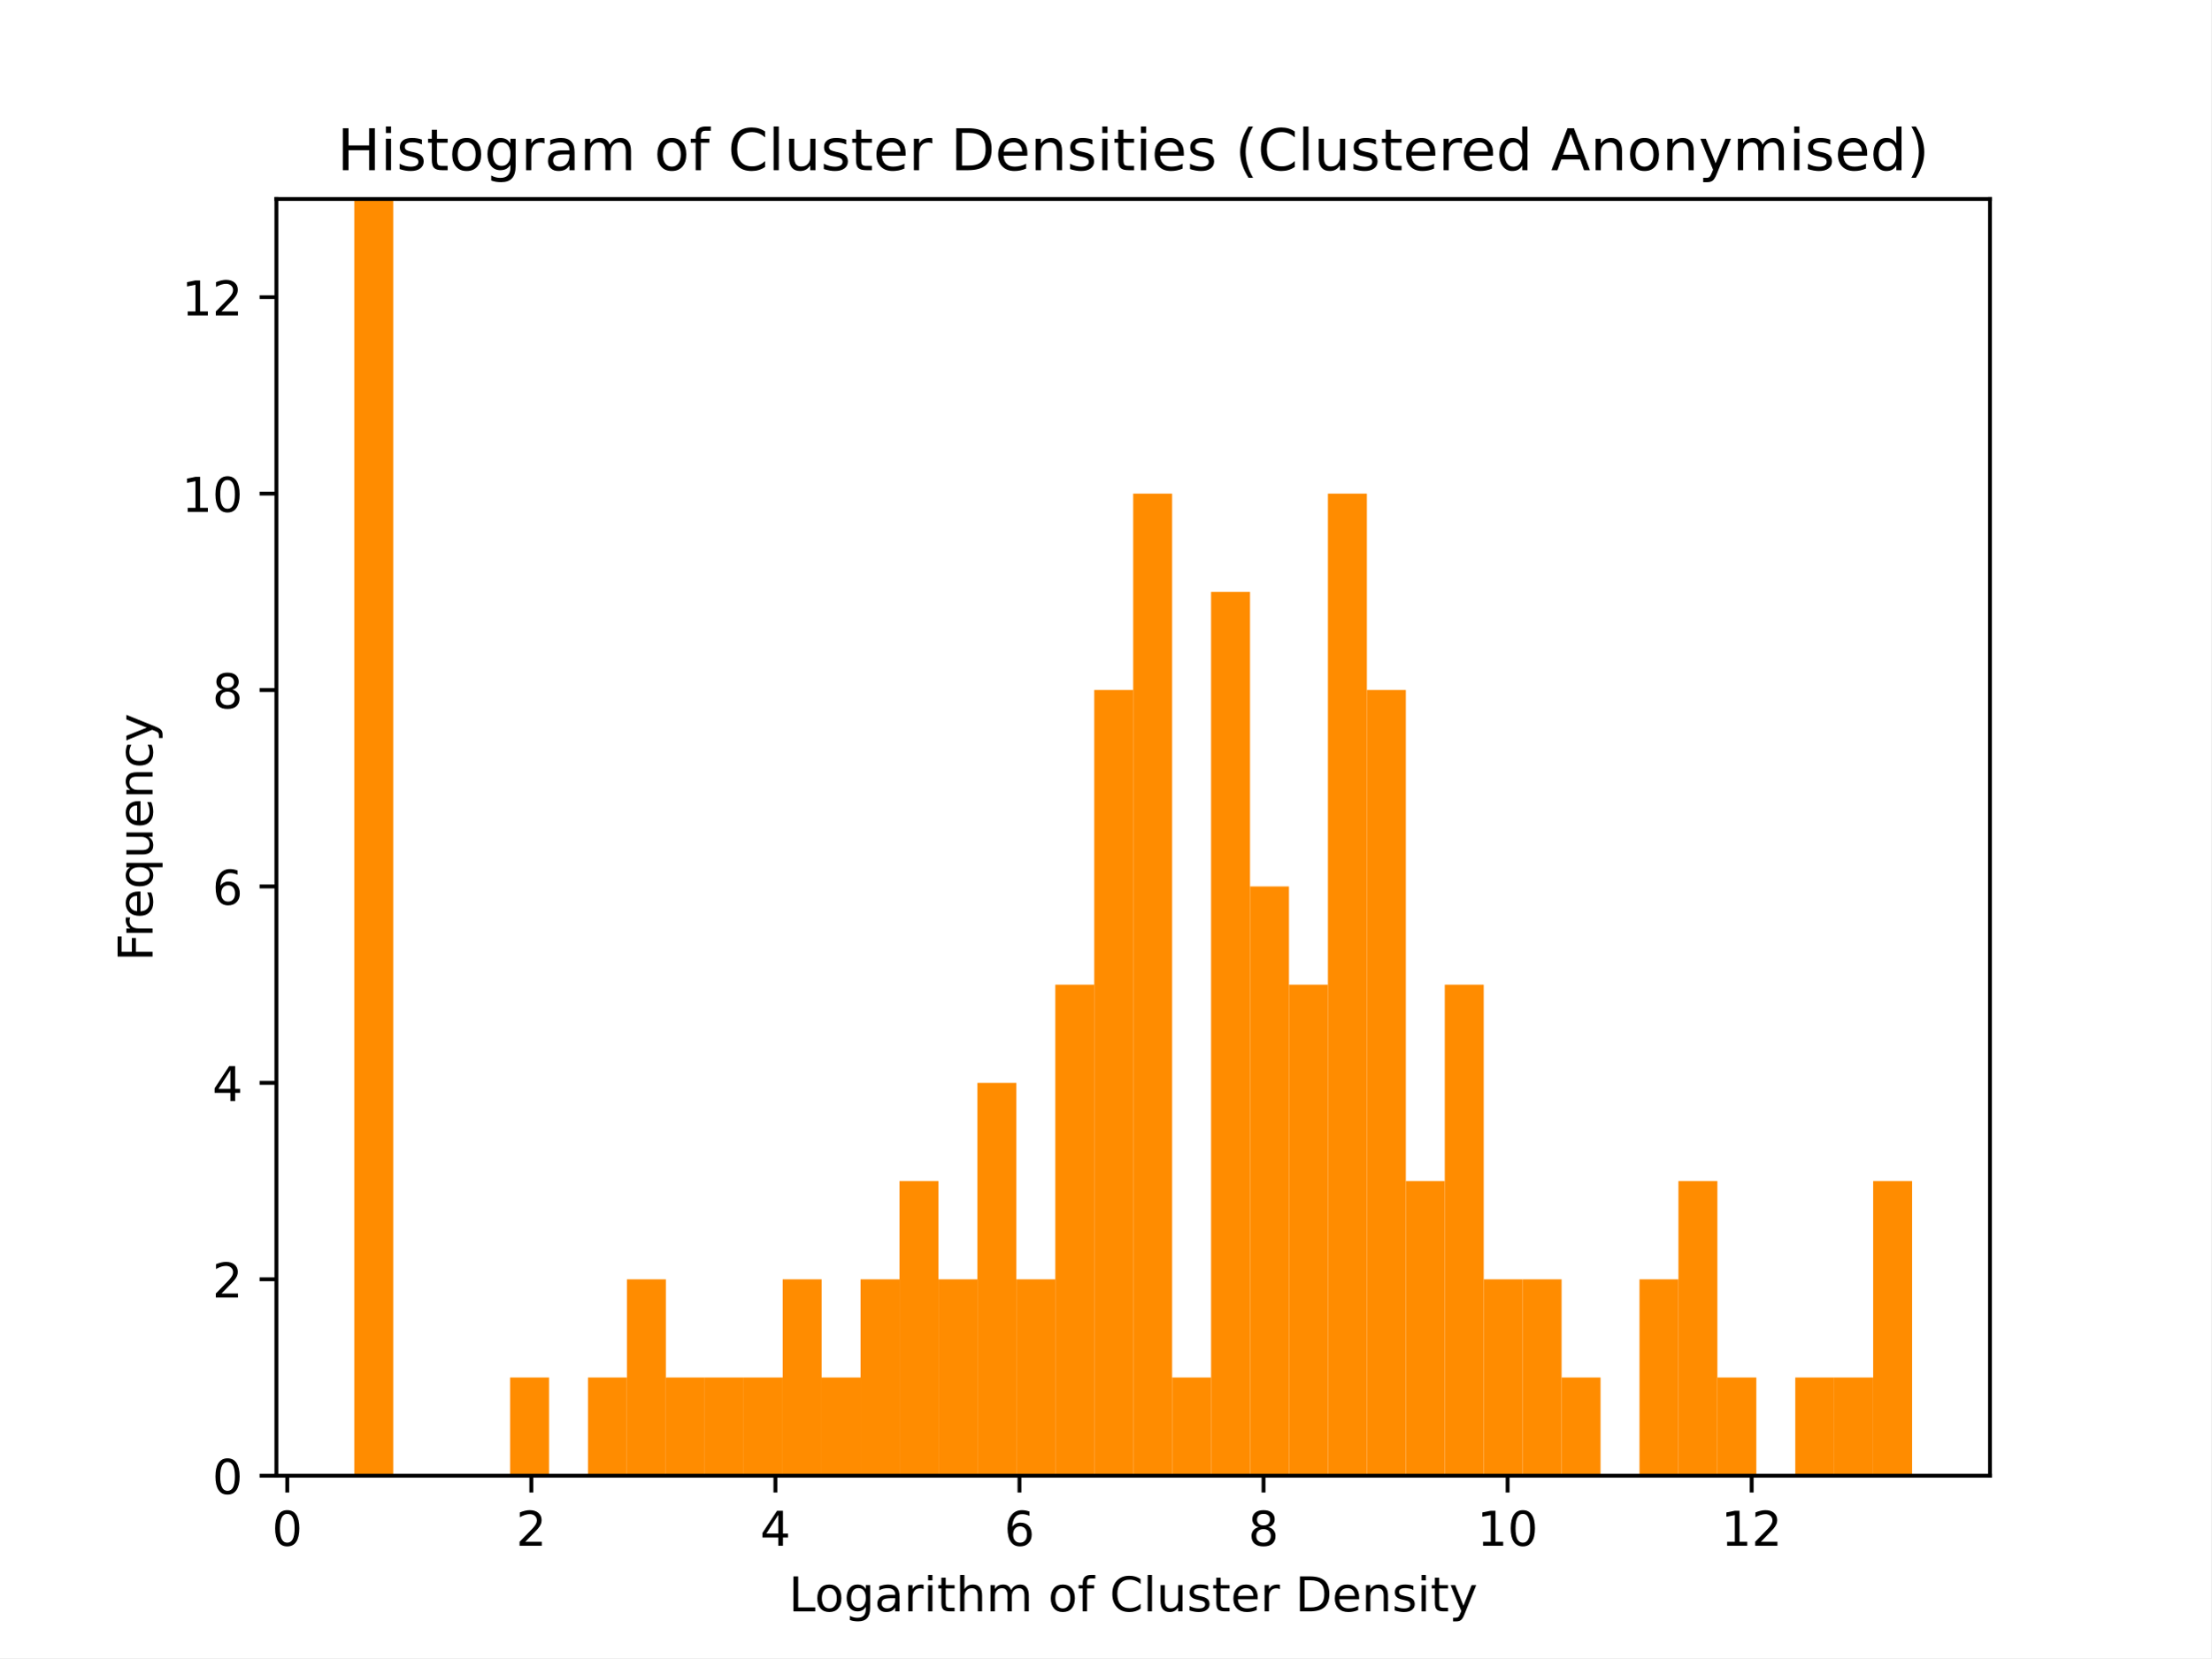
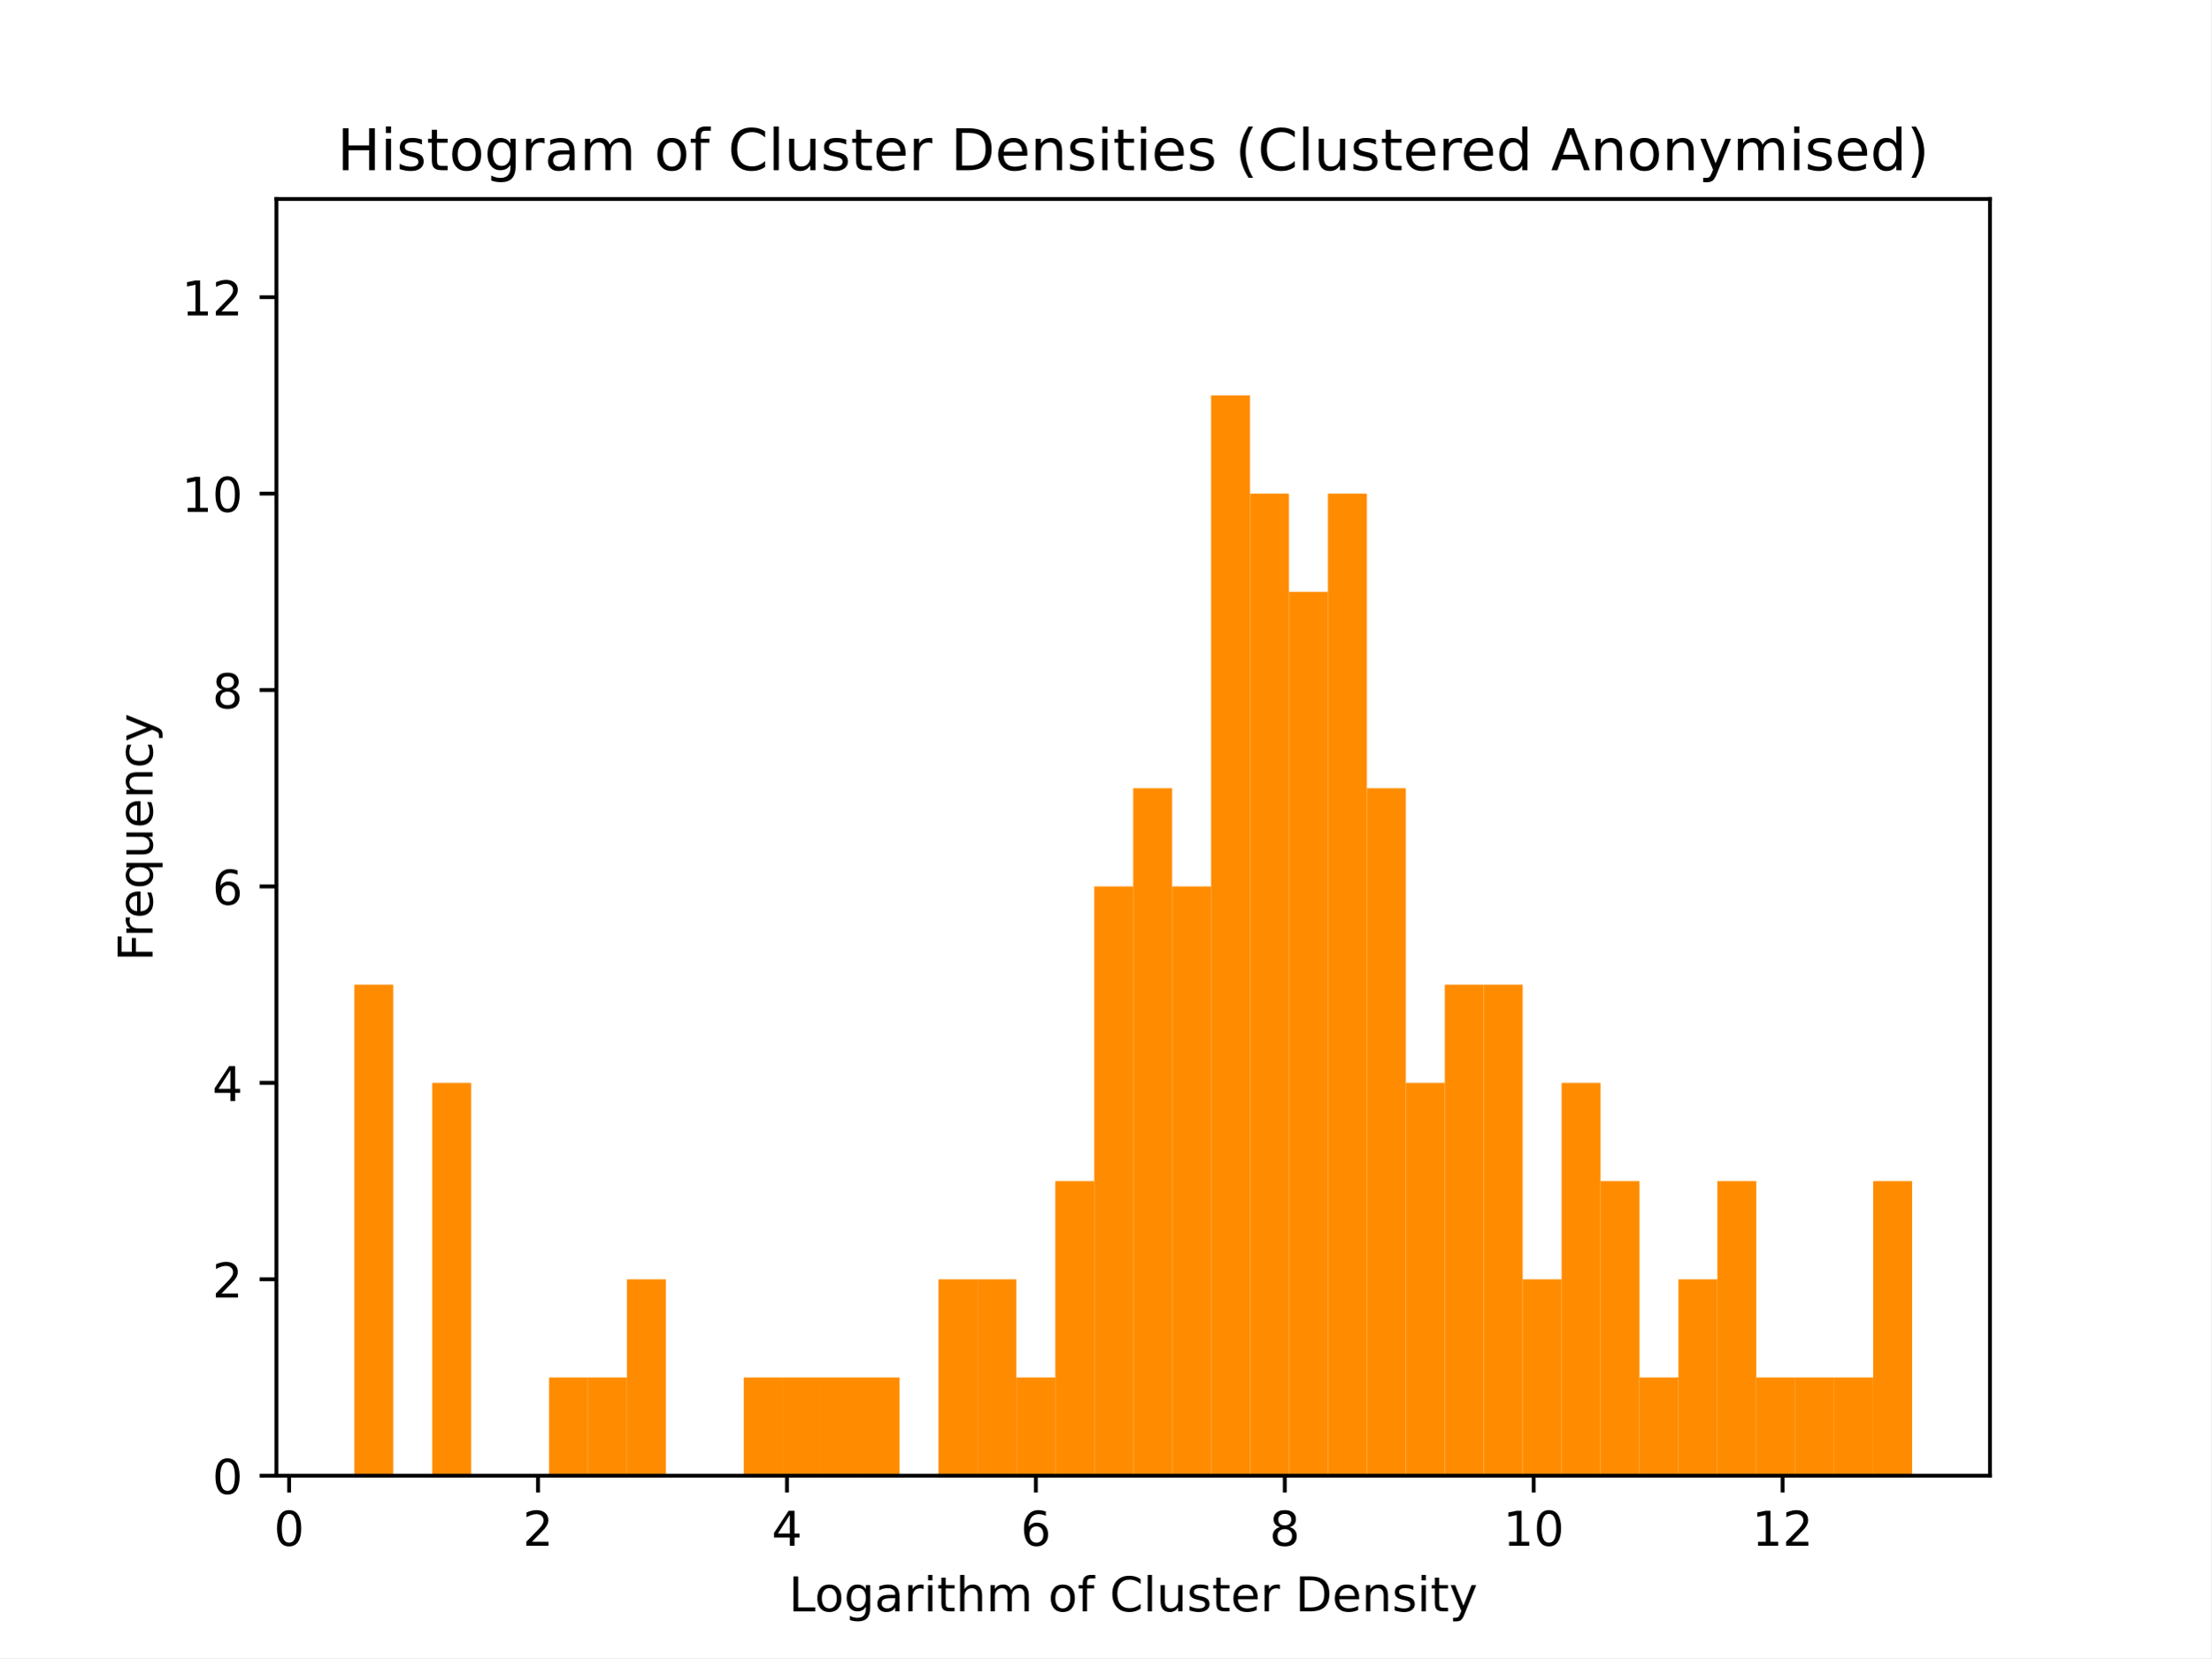
<svg xmlns="http://www.w3.org/2000/svg" xmlns:xlink="http://www.w3.org/1999/xlink" width="460.8pt" height="345.6pt" viewBox="0 0 460.8 345.6" version="1.1">
  <defs>
    <style type="text/css">*{stroke-linejoin: round; stroke-linecap: butt}</style>
  </defs>
  <g id="figure_1">
    <g id="patch_1">
      <path d="M 0 345.6  L 460.8 345.6  L 460.8 0  L 0 0  z " style="fill: #ffffff" />
    </g>
    <g id="axes_1">
      <g id="patch_2">
        <path d="M 57.6 307.584  L 414.72 307.584  L 414.72 41.472  L 57.6 41.472  z " style="fill: #ffffff" />
      </g>
      <g id="patch_3">
-         <path d="M 73.833 307.584  L 81.949 307.584  L 81.949 -19.938  L 73.833 -19.938  z " clip-path="url(#p5f535745c9)" style="fill: #ff8c00" />
+         <path d="M 73.833 307.584  L 81.949 307.584  L 81.949 205.233  L 73.833 205.233  z " clip-path="url(#pe7fdf847cd)" style="fill: #ff8c00" />
      </g>
      <g id="patch_4">
-         <path d="M 81.949 307.584  L 90.065 307.584  L 90.065 307.584  L 81.949 307.584  z " clip-path="url(#p5f535745c9)" style="fill: #ff8c00" />
+         <path d="M 81.949 307.584  L 90.065 307.584  L 90.065 307.584  L 81.949 307.584  z " clip-path="url(#pe7fdf847cd)" style="fill: #ff8c00" />
      </g>
      <g id="patch_5">
-         <path d="M 90.065 307.584  L 98.182 307.584  L 98.182 307.584  L 90.065 307.584  z " clip-path="url(#p5f535745c9)" style="fill: #ff8c00" />
+         <path d="M 90.065 307.584  L 98.182 307.584  L 98.182 225.703  L 90.065 225.703  z " clip-path="url(#pe7fdf847cd)" style="fill: #ff8c00" />
      </g>
      <g id="patch_6">
-         <path d="M 98.182 307.584  L 106.298 307.584  L 106.298 307.584  L 98.182 307.584  z " clip-path="url(#p5f535745c9)" style="fill: #ff8c00" />
+         <path d="M 98.182 307.584  L 106.298 307.584  L 106.298 307.584  L 98.182 307.584  z " clip-path="url(#pe7fdf847cd)" style="fill: #ff8c00" />
      </g>
      <g id="patch_7">
-         <path d="M 106.298 307.584  L 114.415 307.584  L 114.415 287.114  L 106.298 287.114  z " clip-path="url(#p5f535745c9)" style="fill: #ff8c00" />
+         <path d="M 106.298 307.584  L 114.415 307.584  L 114.415 307.584  L 106.298 307.584  z " clip-path="url(#pe7fdf847cd)" style="fill: #ff8c00" />
      </g>
      <g id="patch_8">
-         <path d="M 114.415 307.584  L 122.531 307.584  L 122.531 307.584  L 114.415 307.584  z " clip-path="url(#p5f535745c9)" style="fill: #ff8c00" />
+         <path d="M 114.415 307.584  L 122.531 307.584  L 122.531 287.114  L 114.415 287.114  z " clip-path="url(#pe7fdf847cd)" style="fill: #ff8c00" />
      </g>
      <g id="patch_9">
-         <path d="M 122.531 307.584  L 130.647 307.584  L 130.647 287.114  L 122.531 287.114  z " clip-path="url(#p5f535745c9)" style="fill: #ff8c00" />
+         <path d="M 122.531 307.584  L 130.647 307.584  L 130.647 287.114  L 122.531 287.114  z " clip-path="url(#pe7fdf847cd)" style="fill: #ff8c00" />
      </g>
      <g id="patch_10">
-         <path d="M 130.647 307.584  L 138.764 307.584  L 138.764 266.644  L 130.647 266.644  z " clip-path="url(#p5f535745c9)" style="fill: #ff8c00" />
+         <path d="M 130.647 307.584  L 138.764 307.584  L 138.764 266.644  L 130.647 266.644  z " clip-path="url(#pe7fdf847cd)" style="fill: #ff8c00" />
      </g>
      <g id="patch_11">
-         <path d="M 138.764 307.584  L 146.88 307.584  L 146.88 287.114  L 138.764 287.114  z " clip-path="url(#p5f535745c9)" style="fill: #ff8c00" />
+         <path d="M 138.764 307.584  L 146.88 307.584  L 146.88 307.584  L 138.764 307.584  z " clip-path="url(#pe7fdf847cd)" style="fill: #ff8c00" />
      </g>
      <g id="patch_12">
-         <path d="M 146.88 307.584  L 154.996 307.584  L 154.996 287.114  L 146.88 287.114  z " clip-path="url(#p5f535745c9)" style="fill: #ff8c00" />
+         <path d="M 146.88 307.584  L 154.996 307.584  L 154.996 307.584  L 146.88 307.584  z " clip-path="url(#pe7fdf847cd)" style="fill: #ff8c00" />
      </g>
      <g id="patch_13">
-         <path d="M 154.996 307.584  L 163.113 307.584  L 163.113 287.114  L 154.996 287.114  z " clip-path="url(#p5f535745c9)" style="fill: #ff8c00" />
+         <path d="M 154.996 307.584  L 163.113 307.584  L 163.113 287.114  L 154.996 287.114  z " clip-path="url(#pe7fdf847cd)" style="fill: #ff8c00" />
      </g>
      <g id="patch_14">
-         <path d="M 163.113 307.584  L 171.229 307.584  L 171.229 266.644  L 163.113 266.644  z " clip-path="url(#p5f535745c9)" style="fill: #ff8c00" />
+         <path d="M 163.113 307.584  L 171.229 307.584  L 171.229 287.114  L 163.113 287.114  z " clip-path="url(#pe7fdf847cd)" style="fill: #ff8c00" />
      </g>
      <g id="patch_15">
-         <path d="M 171.229 307.584  L 179.345 307.584  L 179.345 287.114  L 171.229 287.114  z " clip-path="url(#p5f535745c9)" style="fill: #ff8c00" />
+         <path d="M 171.229 307.584  L 179.345 307.584  L 179.345 287.114  L 171.229 287.114  z " clip-path="url(#pe7fdf847cd)" style="fill: #ff8c00" />
      </g>
      <g id="patch_16">
-         <path d="M 179.345 307.584  L 187.462 307.584  L 187.462 266.644  L 179.345 266.644  z " clip-path="url(#p5f535745c9)" style="fill: #ff8c00" />
+         <path d="M 179.345 307.584  L 187.462 307.584  L 187.462 287.114  L 179.345 287.114  z " clip-path="url(#pe7fdf847cd)" style="fill: #ff8c00" />
      </g>
      <g id="patch_17">
-         <path d="M 187.462 307.584  L 195.578 307.584  L 195.578 246.174  L 187.462 246.174  z " clip-path="url(#p5f535745c9)" style="fill: #ff8c00" />
+         <path d="M 187.462 307.584  L 195.578 307.584  L 195.578 307.584  L 187.462 307.584  z " clip-path="url(#pe7fdf847cd)" style="fill: #ff8c00" />
      </g>
      <g id="patch_18">
-         <path d="M 195.578 307.584  L 203.695 307.584  L 203.695 266.644  L 195.578 266.644  z " clip-path="url(#p5f535745c9)" style="fill: #ff8c00" />
+         <path d="M 195.578 307.584  L 203.695 307.584  L 203.695 266.644  L 195.578 266.644  z " clip-path="url(#pe7fdf847cd)" style="fill: #ff8c00" />
      </g>
      <g id="patch_19">
-         <path d="M 203.695 307.584  L 211.811 307.584  L 211.811 225.703  L 203.695 225.703  z " clip-path="url(#p5f535745c9)" style="fill: #ff8c00" />
+         <path d="M 203.695 307.584  L 211.811 307.584  L 211.811 266.644  L 203.695 266.644  z " clip-path="url(#pe7fdf847cd)" style="fill: #ff8c00" />
      </g>
      <g id="patch_20">
-         <path d="M 211.811 307.584  L 219.927 307.584  L 219.927 266.644  L 211.811 266.644  z " clip-path="url(#p5f535745c9)" style="fill: #ff8c00" />
+         <path d="M 211.811 307.584  L 219.927 307.584  L 219.927 287.114  L 211.811 287.114  z " clip-path="url(#pe7fdf847cd)" style="fill: #ff8c00" />
      </g>
      <g id="patch_21">
-         <path d="M 219.927 307.584  L 228.044 307.584  L 228.044 205.233  L 219.927 205.233  z " clip-path="url(#p5f535745c9)" style="fill: #ff8c00" />
+         <path d="M 219.927 307.584  L 228.044 307.584  L 228.044 246.174  L 219.927 246.174  z " clip-path="url(#pe7fdf847cd)" style="fill: #ff8c00" />
      </g>
      <g id="patch_22">
-         <path d="M 228.044 307.584  L 236.16 307.584  L 236.16 143.823  L 228.044 143.823  z " clip-path="url(#p5f535745c9)" style="fill: #ff8c00" />
+         <path d="M 228.044 307.584  L 236.16 307.584  L 236.16 184.763  L 228.044 184.763  z " clip-path="url(#pe7fdf847cd)" style="fill: #ff8c00" />
      </g>
      <g id="patch_23">
-         <path d="M 236.16 307.584  L 244.276 307.584  L 244.276 102.882  L 236.16 102.882  z " clip-path="url(#p5f535745c9)" style="fill: #ff8c00" />
+         <path d="M 236.16 307.584  L 244.276 307.584  L 244.276 164.293  L 236.16 164.293  z " clip-path="url(#pe7fdf847cd)" style="fill: #ff8c00" />
      </g>
      <g id="patch_24">
-         <path d="M 244.276 307.584  L 252.393 307.584  L 252.393 287.114  L 244.276 287.114  z " clip-path="url(#p5f535745c9)" style="fill: #ff8c00" />
+         <path d="M 244.276 307.584  L 252.393 307.584  L 252.393 184.763  L 244.276 184.763  z " clip-path="url(#pe7fdf847cd)" style="fill: #ff8c00" />
      </g>
      <g id="patch_25">
-         <path d="M 252.393 307.584  L 260.509 307.584  L 260.509 123.353  L 252.393 123.353  z " clip-path="url(#p5f535745c9)" style="fill: #ff8c00" />
+         <path d="M 252.393 307.584  L 260.509 307.584  L 260.509 82.412  L 252.393 82.412  z " clip-path="url(#pe7fdf847cd)" style="fill: #ff8c00" />
      </g>
      <g id="patch_26">
-         <path d="M 260.509 307.584  L 268.625 307.584  L 268.625 184.763  L 260.509 184.763  z " clip-path="url(#p5f535745c9)" style="fill: #ff8c00" />
+         <path d="M 260.509 307.584  L 268.625 307.584  L 268.625 102.882  L 260.509 102.882  z " clip-path="url(#pe7fdf847cd)" style="fill: #ff8c00" />
      </g>
      <g id="patch_27">
-         <path d="M 268.625 307.584  L 276.742 307.584  L 276.742 205.233  L 268.625 205.233  z " clip-path="url(#p5f535745c9)" style="fill: #ff8c00" />
+         <path d="M 268.625 307.584  L 276.742 307.584  L 276.742 123.353  L 268.625 123.353  z " clip-path="url(#pe7fdf847cd)" style="fill: #ff8c00" />
      </g>
      <g id="patch_28">
-         <path d="M 276.742 307.584  L 284.858 307.584  L 284.858 102.882  L 276.742 102.882  z " clip-path="url(#p5f535745c9)" style="fill: #ff8c00" />
+         <path d="M 276.742 307.584  L 284.858 307.584  L 284.858 102.882  L 276.742 102.882  z " clip-path="url(#pe7fdf847cd)" style="fill: #ff8c00" />
      </g>
      <g id="patch_29">
-         <path d="M 284.858 307.584  L 292.975 307.584  L 292.975 143.823  L 284.858 143.823  z " clip-path="url(#p5f535745c9)" style="fill: #ff8c00" />
+         <path d="M 284.858 307.584  L 292.975 307.584  L 292.975 164.293  L 284.858 164.293  z " clip-path="url(#pe7fdf847cd)" style="fill: #ff8c00" />
      </g>
      <g id="patch_30">
-         <path d="M 292.975 307.584  L 301.091 307.584  L 301.091 246.174  L 292.975 246.174  z " clip-path="url(#p5f535745c9)" style="fill: #ff8c00" />
+         <path d="M 292.975 307.584  L 301.091 307.584  L 301.091 225.703  L 292.975 225.703  z " clip-path="url(#pe7fdf847cd)" style="fill: #ff8c00" />
      </g>
      <g id="patch_31">
-         <path d="M 301.091 307.584  L 309.207 307.584  L 309.207 205.233  L 301.091 205.233  z " clip-path="url(#p5f535745c9)" style="fill: #ff8c00" />
+         <path d="M 301.091 307.584  L 309.207 307.584  L 309.207 205.233  L 301.091 205.233  z " clip-path="url(#pe7fdf847cd)" style="fill: #ff8c00" />
      </g>
      <g id="patch_32">
-         <path d="M 309.207 307.584  L 317.324 307.584  L 317.324 266.644  L 309.207 266.644  z " clip-path="url(#p5f535745c9)" style="fill: #ff8c00" />
+         <path d="M 309.207 307.584  L 317.324 307.584  L 317.324 205.233  L 309.207 205.233  z " clip-path="url(#pe7fdf847cd)" style="fill: #ff8c00" />
      </g>
      <g id="patch_33">
-         <path d="M 317.324 307.584  L 325.44 307.584  L 325.44 266.644  L 317.324 266.644  z " clip-path="url(#p5f535745c9)" style="fill: #ff8c00" />
+         <path d="M 317.324 307.584  L 325.44 307.584  L 325.44 266.644  L 317.324 266.644  z " clip-path="url(#pe7fdf847cd)" style="fill: #ff8c00" />
      </g>
      <g id="patch_34">
-         <path d="M 325.44 307.584  L 333.556 307.584  L 333.556 287.114  L 325.44 287.114  z " clip-path="url(#p5f535745c9)" style="fill: #ff8c00" />
+         <path d="M 325.44 307.584  L 333.556 307.584  L 333.556 225.703  L 325.44 225.703  z " clip-path="url(#pe7fdf847cd)" style="fill: #ff8c00" />
      </g>
      <g id="patch_35">
-         <path d="M 333.556 307.584  L 341.673 307.584  L 341.673 307.584  L 333.556 307.584  z " clip-path="url(#p5f535745c9)" style="fill: #ff8c00" />
+         <path d="M 333.556 307.584  L 341.673 307.584  L 341.673 246.174  L 333.556 246.174  z " clip-path="url(#pe7fdf847cd)" style="fill: #ff8c00" />
      </g>
      <g id="patch_36">
-         <path d="M 341.673 307.584  L 349.789 307.584  L 349.789 266.644  L 341.673 266.644  z " clip-path="url(#p5f535745c9)" style="fill: #ff8c00" />
+         <path d="M 341.673 307.584  L 349.789 307.584  L 349.789 287.114  L 341.673 287.114  z " clip-path="url(#pe7fdf847cd)" style="fill: #ff8c00" />
      </g>
      <g id="patch_37">
-         <path d="M 349.789 307.584  L 357.905 307.584  L 357.905 246.174  L 349.789 246.174  z " clip-path="url(#p5f535745c9)" style="fill: #ff8c00" />
+         <path d="M 349.789 307.584  L 357.905 307.584  L 357.905 266.644  L 349.789 266.644  z " clip-path="url(#pe7fdf847cd)" style="fill: #ff8c00" />
      </g>
      <g id="patch_38">
-         <path d="M 357.905 307.584  L 366.022 307.584  L 366.022 287.114  L 357.905 287.114  z " clip-path="url(#p5f535745c9)" style="fill: #ff8c00" />
+         <path d="M 357.905 307.584  L 366.022 307.584  L 366.022 246.174  L 357.905 246.174  z " clip-path="url(#pe7fdf847cd)" style="fill: #ff8c00" />
      </g>
      <g id="patch_39">
-         <path d="M 366.022 307.584  L 374.138 307.584  L 374.138 307.584  L 366.022 307.584  z " clip-path="url(#p5f535745c9)" style="fill: #ff8c00" />
+         <path d="M 366.022 307.584  L 374.138 307.584  L 374.138 287.114  L 366.022 287.114  z " clip-path="url(#pe7fdf847cd)" style="fill: #ff8c00" />
      </g>
      <g id="patch_40">
-         <path d="M 374.138 307.584  L 382.255 307.584  L 382.255 287.114  L 374.138 287.114  z " clip-path="url(#p5f535745c9)" style="fill: #ff8c00" />
+         <path d="M 374.138 307.584  L 382.255 307.584  L 382.255 287.114  L 374.138 287.114  z " clip-path="url(#pe7fdf847cd)" style="fill: #ff8c00" />
      </g>
      <g id="patch_41">
-         <path d="M 382.255 307.584  L 390.371 307.584  L 390.371 287.114  L 382.255 287.114  z " clip-path="url(#p5f535745c9)" style="fill: #ff8c00" />
+         <path d="M 382.255 307.584  L 390.371 307.584  L 390.371 287.114  L 382.255 287.114  z " clip-path="url(#pe7fdf847cd)" style="fill: #ff8c00" />
      </g>
      <g id="patch_42">
-         <path d="M 390.371 307.584  L 398.487 307.584  L 398.487 246.174  L 390.371 246.174  z " clip-path="url(#p5f535745c9)" style="fill: #ff8c00" />
+         <path d="M 390.371 307.584  L 398.487 307.584  L 398.487 246.174  L 390.371 246.174  z " clip-path="url(#pe7fdf847cd)" style="fill: #ff8c00" />
      </g>
      <g id="matplotlib.axis_1">
        <g id="xtick_1">
          <g id="line2d_1">
            <defs>
-               <path id="m9ce084d67a" d="M 0 0  L 0 3.5  " style="stroke: #000000; stroke-width: 0.8" />
+               <path id="m1bb621f918" d="M 0 0  L 0 3.5  " style="stroke: #000000; stroke-width: 0.8" />
            </defs>
            <g>
-               <use xlink:href="#m9ce084d67a" x="59.86" y="307.584" style="stroke: #000000; stroke-width: 0.8" />
+               <use xlink:href="#m1bb621f918" x="60.248" y="307.584" style="stroke: #000000; stroke-width: 0.8" />
            </g>
          </g>
          <g id="text_1">
-             <g transform="translate(56.67874 322.1824) scale(0.1 -0.1)">
+             <g transform="translate(57.06708 322.1824) scale(0.1 -0.1)">
              <defs>
                <path id="DejaVuSans-30" d="M 2034 4250  Q 1547 4250 1301 3770  Q 1056 3291 1056 2328  Q 1056 1369 1301 889  Q 1547 409 2034 409  Q 2525 409 2770 889  Q 3016 1369 3016 2328  Q 3016 3291 2770 3770  Q 2525 4250 2034 4250  z M 2034 4750  Q 2819 4750 3233 4129  Q 3647 3509 3647 2328  Q 3647 1150 3233 529  Q 2819 -91 2034 -91  Q 1250 -91 836 529  Q 422 1150 422 2328  Q 422 3509 836 4129  Q 1250 4750 2034 4750  z " transform="scale(0.015625)" />
              </defs>
              <use xlink:href="#DejaVuSans-30" />
            </g>
          </g>
        </g>
        <g id="xtick_2">
          <g id="line2d_2">
            <g>
-               <use xlink:href="#m9ce084d67a" x="110.726" y="307.584" style="stroke: #000000; stroke-width: 0.8" />
+               <use xlink:href="#m1bb621f918" x="112.124" y="307.584" style="stroke: #000000; stroke-width: 0.8" />
            </g>
          </g>
          <g id="text_2">
-             <g transform="translate(107.5446 322.1824) scale(0.1 -0.1)">
+             <g transform="translate(108.9432 322.1824) scale(0.1 -0.1)">
              <defs>
                <path id="DejaVuSans-32" d="M 1228 531  L 3431 531  L 3431 0  L 469 0  L 469 531  Q 828 903 1448 1529  Q 2069 2156 2228 2338  Q 2531 2678 2651 2914  Q 2772 3150 2772 3378  Q 2772 3750 2511 3984  Q 2250 4219 1831 4219  Q 1534 4219 1204 4116  Q 875 4013 500 3803  L 500 4441  Q 881 4594 1212 4672  Q 1544 4750 1819 4750  Q 2544 4750 2975 4387  Q 3406 4025 3406 3419  Q 3406 3131 3298 2873  Q 3191 2616 2906 2266  Q 2828 2175 2409 1742  Q 1991 1309 1228 531  z " transform="scale(0.015625)" />
              </defs>
              <use xlink:href="#DejaVuSans-32" />
            </g>
          </g>
        </g>
        <g id="xtick_3">
          <g id="line2d_3">
            <g>
-               <use xlink:href="#m9ce084d67a" x="161.592" y="307.584" style="stroke: #000000; stroke-width: 0.8" />
+               <use xlink:href="#m1bb621f918" x="164.001" y="307.584" style="stroke: #000000; stroke-width: 0.8" />
            </g>
          </g>
          <g id="text_3">
-             <g transform="translate(158.4105 322.1824) scale(0.1 -0.1)">
+             <g transform="translate(160.8193 322.1824) scale(0.1 -0.1)">
              <defs>
                <path id="DejaVuSans-34" d="M 2419 4116  L 825 1625  L 2419 1625  L 2419 4116  z M 2253 4666  L 3047 4666  L 3047 1625  L 3713 1625  L 3713 1100  L 3047 1100  L 3047 0  L 2419 0  L 2419 1100  L 313 1100  L 313 1709  L 2253 4666  z " transform="scale(0.015625)" />
              </defs>
              <use xlink:href="#DejaVuSans-34" />
            </g>
          </g>
        </g>
        <g id="xtick_4">
          <g id="line2d_4">
            <g>
-               <use xlink:href="#m9ce084d67a" x="212.458" y="307.584" style="stroke: #000000; stroke-width: 0.8" />
+               <use xlink:href="#m1bb621f918" x="215.877" y="307.584" style="stroke: #000000; stroke-width: 0.8" />
            </g>
          </g>
          <g id="text_4">
-             <g transform="translate(209.2765 322.1824) scale(0.1 -0.1)">
+             <g transform="translate(212.6954 322.1824) scale(0.1 -0.1)">
              <defs>
                <path id="DejaVuSans-36" d="M 2113 2584  Q 1688 2584 1439 2293  Q 1191 2003 1191 1497  Q 1191 994 1439 701  Q 1688 409 2113 409  Q 2538 409 2786 701  Q 3034 994 3034 1497  Q 3034 2003 2786 2293  Q 2538 2584 2113 2584  z M 3366 4563  L 3366 3988  Q 3128 4100 2886 4159  Q 2644 4219 2406 4219  Q 1781 4219 1451 3797  Q 1122 3375 1075 2522  Q 1259 2794 1537 2939  Q 1816 3084 2150 3084  Q 2853 3084 3261 2657  Q 3669 2231 3669 1497  Q 3669 778 3244 343  Q 2819 -91 2113 -91  Q 1303 -91 875 529  Q 447 1150 447 2328  Q 447 3434 972 4092  Q 1497 4750 2381 4750  Q 2619 4750 2861 4703  Q 3103 4656 3366 4563  z " transform="scale(0.015625)" />
              </defs>
              <use xlink:href="#DejaVuSans-36" />
            </g>
          </g>
        </g>
        <g id="xtick_5">
          <g id="line2d_5">
            <g>
-               <use xlink:href="#m9ce084d67a" x="263.324" y="307.584" style="stroke: #000000; stroke-width: 0.8" />
+               <use xlink:href="#m1bb621f918" x="267.753" y="307.584" style="stroke: #000000; stroke-width: 0.8" />
            </g>
          </g>
          <g id="text_5">
-             <g transform="translate(260.1424 322.1824) scale(0.1 -0.1)">
+             <g transform="translate(264.5716 322.1824) scale(0.1 -0.1)">
              <defs>
                <path id="DejaVuSans-38" d="M 2034 2216  Q 1584 2216 1326 1975  Q 1069 1734 1069 1313  Q 1069 891 1326 650  Q 1584 409 2034 409  Q 2484 409 2743 651  Q 3003 894 3003 1313  Q 3003 1734 2745 1975  Q 2488 2216 2034 2216  z M 1403 2484  Q 997 2584 770 2862  Q 544 3141 544 3541  Q 544 4100 942 4425  Q 1341 4750 2034 4750  Q 2731 4750 3128 4425  Q 3525 4100 3525 3541  Q 3525 3141 3298 2862  Q 3072 2584 2669 2484  Q 3125 2378 3379 2068  Q 3634 1759 3634 1313  Q 3634 634 3220 271  Q 2806 -91 2034 -91  Q 1263 -91 848 271  Q 434 634 434 1313  Q 434 1759 690 2068  Q 947 2378 1403 2484  z M 1172 3481  Q 1172 3119 1398 2916  Q 1625 2713 2034 2713  Q 2441 2713 2670 2916  Q 2900 3119 2900 3481  Q 2900 3844 2670 4047  Q 2441 4250 2034 4250  Q 1625 4250 1398 4047  Q 1172 3844 1172 3481  z " transform="scale(0.015625)" />
              </defs>
              <use xlink:href="#DejaVuSans-38" />
            </g>
          </g>
        </g>
        <g id="xtick_6">
          <g id="line2d_6">
            <g>
-               <use xlink:href="#m9ce084d67a" x="314.19" y="307.584" style="stroke: #000000; stroke-width: 0.8" />
+               <use xlink:href="#m1bb621f918" x="319.629" y="307.584" style="stroke: #000000; stroke-width: 0.8" />
            </g>
          </g>
          <g id="text_6">
-             <g transform="translate(307.827 322.1824) scale(0.1 -0.1)">
+             <g transform="translate(313.2664 322.1824) scale(0.1 -0.1)">
              <defs>
                <path id="DejaVuSans-31" d="M 794 531  L 1825 531  L 1825 4091  L 703 3866  L 703 4441  L 1819 4666  L 2450 4666  L 2450 531  L 3481 531  L 3481 0  L 794 0  L 794 531  z " transform="scale(0.015625)" />
              </defs>
              <use xlink:href="#DejaVuSans-31" />
              <use xlink:href="#DejaVuSans-30" x="63.623" />
            </g>
          </g>
        </g>
        <g id="xtick_7">
          <g id="line2d_7">
            <g>
-               <use xlink:href="#m9ce084d67a" x="365.055" y="307.584" style="stroke: #000000; stroke-width: 0.8" />
+               <use xlink:href="#m1bb621f918" x="371.505" y="307.584" style="stroke: #000000; stroke-width: 0.8" />
            </g>
          </g>
          <g id="text_7">
-             <g transform="translate(358.6929 322.1824) scale(0.1 -0.1)">
+             <g transform="translate(365.1426 322.1824) scale(0.1 -0.1)">
              <use xlink:href="#DejaVuSans-31" />
              <use xlink:href="#DejaVuSans-32" x="63.623" />
            </g>
          </g>
        </g>
        <g id="text_8">
          <g transform="translate(164.3787 335.8606) scale(0.1 -0.1)">
            <defs>
              <path id="DejaVuSans-4c" d="M 628 4666  L 1259 4666  L 1259 531  L 3531 531  L 3531 0  L 628 0  L 628 4666  z " transform="scale(0.015625)" />
              <path id="DejaVuSans-6f" d="M 1959 3097  Q 1497 3097 1228 2736  Q 959 2375 959 1747  Q 959 1119 1226 758  Q 1494 397 1959 397  Q 2419 397 2687 759  Q 2956 1122 2956 1747  Q 2956 2369 2687 2733  Q 2419 3097 1959 3097  z M 1959 3584  Q 2709 3584 3137 3096  Q 3566 2609 3566 1747  Q 3566 888 3137 398  Q 2709 -91 1959 -91  Q 1206 -91 779 398  Q 353 888 353 1747  Q 353 2609 779 3096  Q 1206 3584 1959 3584  z " transform="scale(0.015625)" />
              <path id="DejaVuSans-67" d="M 2906 1791  Q 2906 2416 2648 2759  Q 2391 3103 1925 3103  Q 1463 3103 1205 2759  Q 947 2416 947 1791  Q 947 1169 1205 825  Q 1463 481 1925 481  Q 2391 481 2648 825  Q 2906 1169 2906 1791  z M 3481 434  Q 3481 -459 3084 -895  Q 2688 -1331 1869 -1331  Q 1566 -1331 1297 -1286  Q 1028 -1241 775 -1147  L 775 -588  Q 1028 -725 1275 -790  Q 1522 -856 1778 -856  Q 2344 -856 2625 -561  Q 2906 -266 2906 331  L 2906 616  Q 2728 306 2450 153  Q 2172 0 1784 0  Q 1141 0 747 490  Q 353 981 353 1791  Q 353 2603 747 3093  Q 1141 3584 1784 3584  Q 2172 3584 2450 3431  Q 2728 3278 2906 2969  L 2906 3500  L 3481 3500  L 3481 434  z " transform="scale(0.015625)" />
              <path id="DejaVuSans-61" d="M 2194 1759  Q 1497 1759 1228 1600  Q 959 1441 959 1056  Q 959 750 1161 570  Q 1363 391 1709 391  Q 2188 391 2477 730  Q 2766 1069 2766 1631  L 2766 1759  L 2194 1759  z M 3341 1997  L 3341 0  L 2766 0  L 2766 531  Q 2569 213 2275 61  Q 1981 -91 1556 -91  Q 1019 -91 701 211  Q 384 513 384 1019  Q 384 1609 779 1909  Q 1175 2209 1959 2209  L 2766 2209  L 2766 2266  Q 2766 2663 2505 2880  Q 2244 3097 1772 3097  Q 1472 3097 1187 3025  Q 903 2953 641 2809  L 641 3341  Q 956 3463 1253 3523  Q 1550 3584 1831 3584  Q 2591 3584 2966 3190  Q 3341 2797 3341 1997  z " transform="scale(0.015625)" />
              <path id="DejaVuSans-72" d="M 2631 2963  Q 2534 3019 2420 3045  Q 2306 3072 2169 3072  Q 1681 3072 1420 2755  Q 1159 2438 1159 1844  L 1159 0  L 581 0  L 581 3500  L 1159 3500  L 1159 2956  Q 1341 3275 1631 3429  Q 1922 3584 2338 3584  Q 2397 3584 2469 3576  Q 2541 3569 2628 3553  L 2631 2963  z " transform="scale(0.015625)" />
              <path id="DejaVuSans-69" d="M 603 3500  L 1178 3500  L 1178 0  L 603 0  L 603 3500  z M 603 4863  L 1178 4863  L 1178 4134  L 603 4134  L 603 4863  z " transform="scale(0.015625)" />
              <path id="DejaVuSans-74" d="M 1172 4494  L 1172 3500  L 2356 3500  L 2356 3053  L 1172 3053  L 1172 1153  Q 1172 725 1289 603  Q 1406 481 1766 481  L 2356 481  L 2356 0  L 1766 0  Q 1100 0 847 248  Q 594 497 594 1153  L 594 3053  L 172 3053  L 172 3500  L 594 3500  L 594 4494  L 1172 4494  z " transform="scale(0.015625)" />
              <path id="DejaVuSans-68" d="M 3513 2113  L 3513 0  L 2938 0  L 2938 2094  Q 2938 2591 2744 2837  Q 2550 3084 2163 3084  Q 1697 3084 1428 2787  Q 1159 2491 1159 1978  L 1159 0  L 581 0  L 581 4863  L 1159 4863  L 1159 2956  Q 1366 3272 1645 3428  Q 1925 3584 2291 3584  Q 2894 3584 3203 3211  Q 3513 2838 3513 2113  z " transform="scale(0.015625)" />
              <path id="DejaVuSans-6d" d="M 3328 2828  Q 3544 3216 3844 3400  Q 4144 3584 4550 3584  Q 5097 3584 5394 3201  Q 5691 2819 5691 2113  L 5691 0  L 5113 0  L 5113 2094  Q 5113 2597 4934 2840  Q 4756 3084 4391 3084  Q 3944 3084 3684 2787  Q 3425 2491 3425 1978  L 3425 0  L 2847 0  L 2847 2094  Q 2847 2600 2669 2842  Q 2491 3084 2119 3084  Q 1678 3084 1418 2786  Q 1159 2488 1159 1978  L 1159 0  L 581 0  L 581 3500  L 1159 3500  L 1159 2956  Q 1356 3278 1631 3431  Q 1906 3584 2284 3584  Q 2666 3584 2933 3390  Q 3200 3197 3328 2828  z " transform="scale(0.015625)" />
              <path id="DejaVuSans-20" transform="scale(0.015625)" />
              <path id="DejaVuSans-66" d="M 2375 4863  L 2375 4384  L 1825 4384  Q 1516 4384 1395 4259  Q 1275 4134 1275 3809  L 1275 3500  L 2222 3500  L 2222 3053  L 1275 3053  L 1275 0  L 697 0  L 697 3053  L 147 3053  L 147 3500  L 697 3500  L 697 3744  Q 697 4328 969 4595  Q 1241 4863 1831 4863  L 2375 4863  z " transform="scale(0.015625)" />
              <path id="DejaVuSans-43" d="M 4122 4306  L 4122 3641  Q 3803 3938 3442 4084  Q 3081 4231 2675 4231  Q 1875 4231 1450 3742  Q 1025 3253 1025 2328  Q 1025 1406 1450 917  Q 1875 428 2675 428  Q 3081 428 3442 575  Q 3803 722 4122 1019  L 4122 359  Q 3791 134 3420 21  Q 3050 -91 2638 -91  Q 1578 -91 968 557  Q 359 1206 359 2328  Q 359 3453 968 4101  Q 1578 4750 2638 4750  Q 3056 4750 3426 4639  Q 3797 4528 4122 4306  z " transform="scale(0.015625)" />
              <path id="DejaVuSans-6c" d="M 603 4863  L 1178 4863  L 1178 0  L 603 0  L 603 4863  z " transform="scale(0.015625)" />
              <path id="DejaVuSans-75" d="M 544 1381  L 544 3500  L 1119 3500  L 1119 1403  Q 1119 906 1312 657  Q 1506 409 1894 409  Q 2359 409 2629 706  Q 2900 1003 2900 1516  L 2900 3500  L 3475 3500  L 3475 0  L 2900 0  L 2900 538  Q 2691 219 2414 64  Q 2138 -91 1772 -91  Q 1169 -91 856 284  Q 544 659 544 1381  z M 1991 3584  L 1991 3584  z " transform="scale(0.015625)" />
              <path id="DejaVuSans-73" d="M 2834 3397  L 2834 2853  Q 2591 2978 2328 3040  Q 2066 3103 1784 3103  Q 1356 3103 1142 2972  Q 928 2841 928 2578  Q 928 2378 1081 2264  Q 1234 2150 1697 2047  L 1894 2003  Q 2506 1872 2764 1633  Q 3022 1394 3022 966  Q 3022 478 2636 193  Q 2250 -91 1575 -91  Q 1294 -91 989 -36  Q 684 19 347 128  L 347 722  Q 666 556 975 473  Q 1284 391 1588 391  Q 1994 391 2212 530  Q 2431 669 2431 922  Q 2431 1156 2273 1281  Q 2116 1406 1581 1522  L 1381 1569  Q 847 1681 609 1914  Q 372 2147 372 2553  Q 372 3047 722 3315  Q 1072 3584 1716 3584  Q 2034 3584 2315 3537  Q 2597 3491 2834 3397  z " transform="scale(0.015625)" />
              <path id="DejaVuSans-65" d="M 3597 1894  L 3597 1613  L 953 1613  Q 991 1019 1311 708  Q 1631 397 2203 397  Q 2534 397 2845 478  Q 3156 559 3463 722  L 3463 178  Q 3153 47 2828 -22  Q 2503 -91 2169 -91  Q 1331 -91 842 396  Q 353 884 353 1716  Q 353 2575 817 3079  Q 1281 3584 2069 3584  Q 2775 3584 3186 3129  Q 3597 2675 3597 1894  z M 3022 2063  Q 3016 2534 2758 2815  Q 2500 3097 2075 3097  Q 1594 3097 1305 2825  Q 1016 2553 972 2059  L 3022 2063  z " transform="scale(0.015625)" />
              <path id="DejaVuSans-44" d="M 1259 4147  L 1259 519  L 2022 519  Q 2988 519 3436 956  Q 3884 1394 3884 2338  Q 3884 3275 3436 3711  Q 2988 4147 2022 4147  L 1259 4147  z M 628 4666  L 1925 4666  Q 3281 4666 3915 4102  Q 4550 3538 4550 2338  Q 4550 1131 3912 565  Q 3275 0 1925 0  L 628 0  L 628 4666  z " transform="scale(0.015625)" />
              <path id="DejaVuSans-6e" d="M 3513 2113  L 3513 0  L 2938 0  L 2938 2094  Q 2938 2591 2744 2837  Q 2550 3084 2163 3084  Q 1697 3084 1428 2787  Q 1159 2491 1159 1978  L 1159 0  L 581 0  L 581 3500  L 1159 3500  L 1159 2956  Q 1366 3272 1645 3428  Q 1925 3584 2291 3584  Q 2894 3584 3203 3211  Q 3513 2838 3513 2113  z " transform="scale(0.015625)" />
              <path id="DejaVuSans-79" d="M 2059 -325  Q 1816 -950 1584 -1140  Q 1353 -1331 966 -1331  L 506 -1331  L 506 -850  L 844 -850  Q 1081 -850 1212 -737  Q 1344 -625 1503 -206  L 1606 56  L 191 3500  L 800 3500  L 1894 763  L 2988 3500  L 3597 3500  L 2059 -325  z " transform="scale(0.015625)" />
            </defs>
            <use xlink:href="#DejaVuSans-4c" />
            <use xlink:href="#DejaVuSans-6f" x="53.963" />
            <use xlink:href="#DejaVuSans-67" x="115.145" />
            <use xlink:href="#DejaVuSans-61" x="178.621" />
            <use xlink:href="#DejaVuSans-72" x="239.9" />
            <use xlink:href="#DejaVuSans-69" x="281.014" />
            <use xlink:href="#DejaVuSans-74" x="308.797" />
            <use xlink:href="#DejaVuSans-68" x="348.006" />
            <use xlink:href="#DejaVuSans-6d" x="411.385" />
            <use xlink:href="#DejaVuSans-20" x="508.797" />
            <use xlink:href="#DejaVuSans-6f" x="540.584" />
            <use xlink:href="#DejaVuSans-66" x="601.766" />
            <use xlink:href="#DejaVuSans-20" x="636.971" />
            <use xlink:href="#DejaVuSans-43" x="668.758" />
            <use xlink:href="#DejaVuSans-6c" x="738.582" />
            <use xlink:href="#DejaVuSans-75" x="766.365" />
            <use xlink:href="#DejaVuSans-73" x="829.744" />
            <use xlink:href="#DejaVuSans-74" x="881.844" />
            <use xlink:href="#DejaVuSans-65" x="921.053" />
            <use xlink:href="#DejaVuSans-72" x="982.576" />
            <use xlink:href="#DejaVuSans-20" x="1023.689" />
            <use xlink:href="#DejaVuSans-44" x="1055.477" />
            <use xlink:href="#DejaVuSans-65" x="1132.479" />
            <use xlink:href="#DejaVuSans-6e" x="1194.002" />
            <use xlink:href="#DejaVuSans-73" x="1257.381" />
            <use xlink:href="#DejaVuSans-69" x="1309.48" />
            <use xlink:href="#DejaVuSans-74" x="1337.264" />
            <use xlink:href="#DejaVuSans-79" x="1376.473" />
          </g>
        </g>
      </g>
      <g id="matplotlib.axis_2">
        <g id="ytick_1">
          <g id="line2d_8">
            <defs>
-               <path id="m8a8dd9f813" d="M 0 0  L -3.5 0  " style="stroke: #000000; stroke-width: 0.8" />
+               <path id="m4fa4e07435" d="M 0 0  L -3.5 0  " style="stroke: #000000; stroke-width: 0.8" />
            </defs>
            <g>
-               <use xlink:href="#m8a8dd9f813" x="57.6" y="307.584" style="stroke: #000000; stroke-width: 0.8" />
+               <use xlink:href="#m4fa4e07435" x="57.6" y="307.584" style="stroke: #000000; stroke-width: 0.8" />
            </g>
          </g>
          <g id="text_9">
            <g transform="translate(44.2375 311.3832) scale(0.1 -0.1)">
              <use xlink:href="#DejaVuSans-30" />
            </g>
          </g>
        </g>
        <g id="ytick_2">
          <g id="line2d_9">
            <g>
-               <use xlink:href="#m8a8dd9f813" x="57.6" y="266.644" style="stroke: #000000; stroke-width: 0.8" />
+               <use xlink:href="#m4fa4e07435" x="57.6" y="266.644" style="stroke: #000000; stroke-width: 0.8" />
            </g>
          </g>
          <g id="text_10">
            <g transform="translate(44.2375 270.4429) scale(0.1 -0.1)">
              <use xlink:href="#DejaVuSans-32" />
            </g>
          </g>
        </g>
        <g id="ytick_3">
          <g id="line2d_10">
            <g>
-               <use xlink:href="#m8a8dd9f813" x="57.6" y="225.703" style="stroke: #000000; stroke-width: 0.8" />
+               <use xlink:href="#m4fa4e07435" x="57.6" y="225.703" style="stroke: #000000; stroke-width: 0.8" />
            </g>
          </g>
          <g id="text_11">
            <g transform="translate(44.2375 229.5026) scale(0.1 -0.1)">
              <use xlink:href="#DejaVuSans-34" />
            </g>
          </g>
        </g>
        <g id="ytick_4">
          <g id="line2d_11">
            <g>
-               <use xlink:href="#m8a8dd9f813" x="57.6" y="184.763" style="stroke: #000000; stroke-width: 0.8" />
+               <use xlink:href="#m4fa4e07435" x="57.6" y="184.763" style="stroke: #000000; stroke-width: 0.8" />
            </g>
          </g>
          <g id="text_12">
            <g transform="translate(44.2375 188.5623) scale(0.1 -0.1)">
              <use xlink:href="#DejaVuSans-36" />
            </g>
          </g>
        </g>
        <g id="ytick_5">
          <g id="line2d_12">
            <g>
-               <use xlink:href="#m8a8dd9f813" x="57.6" y="143.823" style="stroke: #000000; stroke-width: 0.8" />
+               <use xlink:href="#m4fa4e07435" x="57.6" y="143.823" style="stroke: #000000; stroke-width: 0.8" />
            </g>
          </g>
          <g id="text_13">
            <g transform="translate(44.2375 147.622) scale(0.1 -0.1)">
              <use xlink:href="#DejaVuSans-38" />
            </g>
          </g>
        </g>
        <g id="ytick_6">
          <g id="line2d_13">
            <g>
-               <use xlink:href="#m8a8dd9f813" x="57.6" y="102.882" style="stroke: #000000; stroke-width: 0.8" />
+               <use xlink:href="#m4fa4e07435" x="57.6" y="102.882" style="stroke: #000000; stroke-width: 0.8" />
            </g>
          </g>
          <g id="text_14">
            <g transform="translate(37.875 106.6817) scale(0.1 -0.1)">
              <use xlink:href="#DejaVuSans-31" />
              <use xlink:href="#DejaVuSans-30" x="63.623" />
            </g>
          </g>
        </g>
        <g id="ytick_7">
          <g id="line2d_14">
            <g>
-               <use xlink:href="#m8a8dd9f813" x="57.6" y="61.942" style="stroke: #000000; stroke-width: 0.8" />
+               <use xlink:href="#m4fa4e07435" x="57.6" y="61.942" style="stroke: #000000; stroke-width: 0.8" />
            </g>
          </g>
          <g id="text_15">
            <g transform="translate(37.875 65.74137) scale(0.1 -0.1)">
              <use xlink:href="#DejaVuSans-31" />
              <use xlink:href="#DejaVuSans-32" x="63.623" />
            </g>
          </g>
        </g>
        <g id="text_16">
          <g transform="translate(31.79531 200.3577) rotate(-90) scale(0.1 -0.1)">
            <defs>
              <path id="DejaVuSans-46" d="M 628 4666  L 3309 4666  L 3309 4134  L 1259 4134  L 1259 2759  L 3109 2759  L 3109 2228  L 1259 2228  L 1259 0  L 628 0  L 628 4666  z " transform="scale(0.015625)" />
              <path id="DejaVuSans-71" d="M 947 1747  Q 947 1113 1208 752  Q 1469 391 1925 391  Q 2381 391 2643 752  Q 2906 1113 2906 1747  Q 2906 2381 2643 2742  Q 2381 3103 1925 3103  Q 1469 3103 1208 2742  Q 947 2381 947 1747  z M 2906 525  Q 2725 213 2448 61  Q 2172 -91 1784 -91  Q 1150 -91 751 415  Q 353 922 353 1747  Q 353 2572 751 3078  Q 1150 3584 1784 3584  Q 2172 3584 2448 3432  Q 2725 3281 2906 2969  L 2906 3500  L 3481 3500  L 3481 -1331  L 2906 -1331  L 2906 525  z " transform="scale(0.015625)" />
              <path id="DejaVuSans-63" d="M 3122 3366  L 3122 2828  Q 2878 2963 2633 3030  Q 2388 3097 2138 3097  Q 1578 3097 1268 2742  Q 959 2388 959 1747  Q 959 1106 1268 751  Q 1578 397 2138 397  Q 2388 397 2633 464  Q 2878 531 3122 666  L 3122 134  Q 2881 22 2623 -34  Q 2366 -91 2075 -91  Q 1284 -91 818 406  Q 353 903 353 1747  Q 353 2603 823 3093  Q 1294 3584 2113 3584  Q 2378 3584 2631 3529  Q 2884 3475 3122 3366  z " transform="scale(0.015625)" />
            </defs>
            <use xlink:href="#DejaVuSans-46" />
            <use xlink:href="#DejaVuSans-72" x="50.27" />
            <use xlink:href="#DejaVuSans-65" x="89.133" />
            <use xlink:href="#DejaVuSans-71" x="150.656" />
            <use xlink:href="#DejaVuSans-75" x="214.133" />
            <use xlink:href="#DejaVuSans-65" x="277.512" />
            <use xlink:href="#DejaVuSans-6e" x="339.035" />
            <use xlink:href="#DejaVuSans-63" x="402.414" />
            <use xlink:href="#DejaVuSans-79" x="457.395" />
          </g>
        </g>
      </g>
      <g id="patch_43">
        <path d="M 57.6 307.584  L 57.6 41.472  " style="fill: none; stroke: #000000; stroke-width: 0.8; stroke-linejoin: miter; stroke-linecap: square" />
      </g>
      <g id="patch_44">
        <path d="M 414.72 307.584  L 414.72 41.472  " style="fill: none; stroke: #000000; stroke-width: 0.8; stroke-linejoin: miter; stroke-linecap: square" />
      </g>
      <g id="patch_45">
        <path d="M 57.6 307.584  L 414.72 307.584  " style="fill: none; stroke: #000000; stroke-width: 0.8; stroke-linejoin: miter; stroke-linecap: square" />
      </g>
      <g id="patch_46">
        <path d="M 57.6 41.472  L 414.72 41.472  " style="fill: none; stroke: #000000; stroke-width: 0.8; stroke-linejoin: miter; stroke-linecap: square" />
      </g>
      <g id="text_17">
        <g transform="translate(70.26562 35.472) scale(0.12 -0.12)">
          <defs>
            <path id="DejaVuSans-48" d="M 628 4666  L 1259 4666  L 1259 2753  L 3553 2753  L 3553 4666  L 4184 4666  L 4184 0  L 3553 0  L 3553 2222  L 1259 2222  L 1259 0  L 628 0  L 628 4666  z " transform="scale(0.015625)" />
            <path id="DejaVuSans-28" d="M 1984 4856  Q 1566 4138 1362 3434  Q 1159 2731 1159 2009  Q 1159 1288 1364 580  Q 1569 -128 1984 -844  L 1484 -844  Q 1016 -109 783 600  Q 550 1309 550 2009  Q 550 2706 781 3412  Q 1013 4119 1484 4856  L 1984 4856  z " transform="scale(0.015625)" />
            <path id="DejaVuSans-64" d="M 2906 2969  L 2906 4863  L 3481 4863  L 3481 0  L 2906 0  L 2906 525  Q 2725 213 2448 61  Q 2172 -91 1784 -91  Q 1150 -91 751 415  Q 353 922 353 1747  Q 353 2572 751 3078  Q 1150 3584 1784 3584  Q 2172 3584 2448 3432  Q 2725 3281 2906 2969  z M 947 1747  Q 947 1113 1208 752  Q 1469 391 1925 391  Q 2381 391 2643 752  Q 2906 1113 2906 1747  Q 2906 2381 2643 2742  Q 2381 3103 1925 3103  Q 1469 3103 1208 2742  Q 947 2381 947 1747  z " transform="scale(0.015625)" />
            <path id="DejaVuSans-41" d="M 2188 4044  L 1331 1722  L 3047 1722  L 2188 4044  z M 1831 4666  L 2547 4666  L 4325 0  L 3669 0  L 3244 1197  L 1141 1197  L 716 0  L 50 0  L 1831 4666  z " transform="scale(0.015625)" />
            <path id="DejaVuSans-29" d="M 513 4856  L 1013 4856  Q 1481 4119 1714 3412  Q 1947 2706 1947 2009  Q 1947 1309 1714 600  Q 1481 -109 1013 -844  L 513 -844  Q 928 -128 1133 580  Q 1338 1288 1338 2009  Q 1338 2731 1133 3434  Q 928 4138 513 4856  z " transform="scale(0.015625)" />
          </defs>
          <use xlink:href="#DejaVuSans-48" />
          <use xlink:href="#DejaVuSans-69" x="75.195" />
          <use xlink:href="#DejaVuSans-73" x="102.979" />
          <use xlink:href="#DejaVuSans-74" x="155.078" />
          <use xlink:href="#DejaVuSans-6f" x="194.287" />
          <use xlink:href="#DejaVuSans-67" x="255.469" />
          <use xlink:href="#DejaVuSans-72" x="318.945" />
          <use xlink:href="#DejaVuSans-61" x="360.059" />
          <use xlink:href="#DejaVuSans-6d" x="421.338" />
          <use xlink:href="#DejaVuSans-20" x="518.75" />
          <use xlink:href="#DejaVuSans-6f" x="550.537" />
          <use xlink:href="#DejaVuSans-66" x="611.719" />
          <use xlink:href="#DejaVuSans-20" x="646.924" />
          <use xlink:href="#DejaVuSans-43" x="678.711" />
          <use xlink:href="#DejaVuSans-6c" x="748.535" />
          <use xlink:href="#DejaVuSans-75" x="776.318" />
          <use xlink:href="#DejaVuSans-73" x="839.697" />
          <use xlink:href="#DejaVuSans-74" x="891.797" />
          <use xlink:href="#DejaVuSans-65" x="931.006" />
          <use xlink:href="#DejaVuSans-72" x="992.529" />
          <use xlink:href="#DejaVuSans-20" x="1033.643" />
          <use xlink:href="#DejaVuSans-44" x="1065.43" />
          <use xlink:href="#DejaVuSans-65" x="1142.432" />
          <use xlink:href="#DejaVuSans-6e" x="1203.955" />
          <use xlink:href="#DejaVuSans-73" x="1267.334" />
          <use xlink:href="#DejaVuSans-69" x="1319.434" />
          <use xlink:href="#DejaVuSans-74" x="1347.217" />
          <use xlink:href="#DejaVuSans-69" x="1386.426" />
          <use xlink:href="#DejaVuSans-65" x="1414.209" />
          <use xlink:href="#DejaVuSans-73" x="1475.732" />
          <use xlink:href="#DejaVuSans-20" x="1527.832" />
          <use xlink:href="#DejaVuSans-28" x="1559.619" />
          <use xlink:href="#DejaVuSans-43" x="1598.633" />
          <use xlink:href="#DejaVuSans-6c" x="1668.457" />
          <use xlink:href="#DejaVuSans-75" x="1696.24" />
          <use xlink:href="#DejaVuSans-73" x="1759.619" />
          <use xlink:href="#DejaVuSans-74" x="1811.719" />
          <use xlink:href="#DejaVuSans-65" x="1850.928" />
          <use xlink:href="#DejaVuSans-72" x="1912.451" />
          <use xlink:href="#DejaVuSans-65" x="1951.314" />
          <use xlink:href="#DejaVuSans-64" x="2012.838" />
          <use xlink:href="#DejaVuSans-20" x="2076.314" />
          <use xlink:href="#DejaVuSans-41" x="2108.102" />
          <use xlink:href="#DejaVuSans-6e" x="2176.51" />
          <use xlink:href="#DejaVuSans-6f" x="2239.889" />
          <use xlink:href="#DejaVuSans-6e" x="2301.07" />
          <use xlink:href="#DejaVuSans-79" x="2364.449" />
          <use xlink:href="#DejaVuSans-6d" x="2423.629" />
          <use xlink:href="#DejaVuSans-69" x="2521.041" />
          <use xlink:href="#DejaVuSans-73" x="2548.824" />
          <use xlink:href="#DejaVuSans-65" x="2600.924" />
          <use xlink:href="#DejaVuSans-64" x="2662.447" />
          <use xlink:href="#DejaVuSans-29" x="2725.924" />
        </g>
      </g>
    </g>
  </g>
  <defs>
-     <clipPath id="p5f535745c9">
+     <clipPath id="pe7fdf847cd">
      <rect x="57.6" y="41.472" width="357.12" height="266.112" />
    </clipPath>
  </defs>
</svg>
